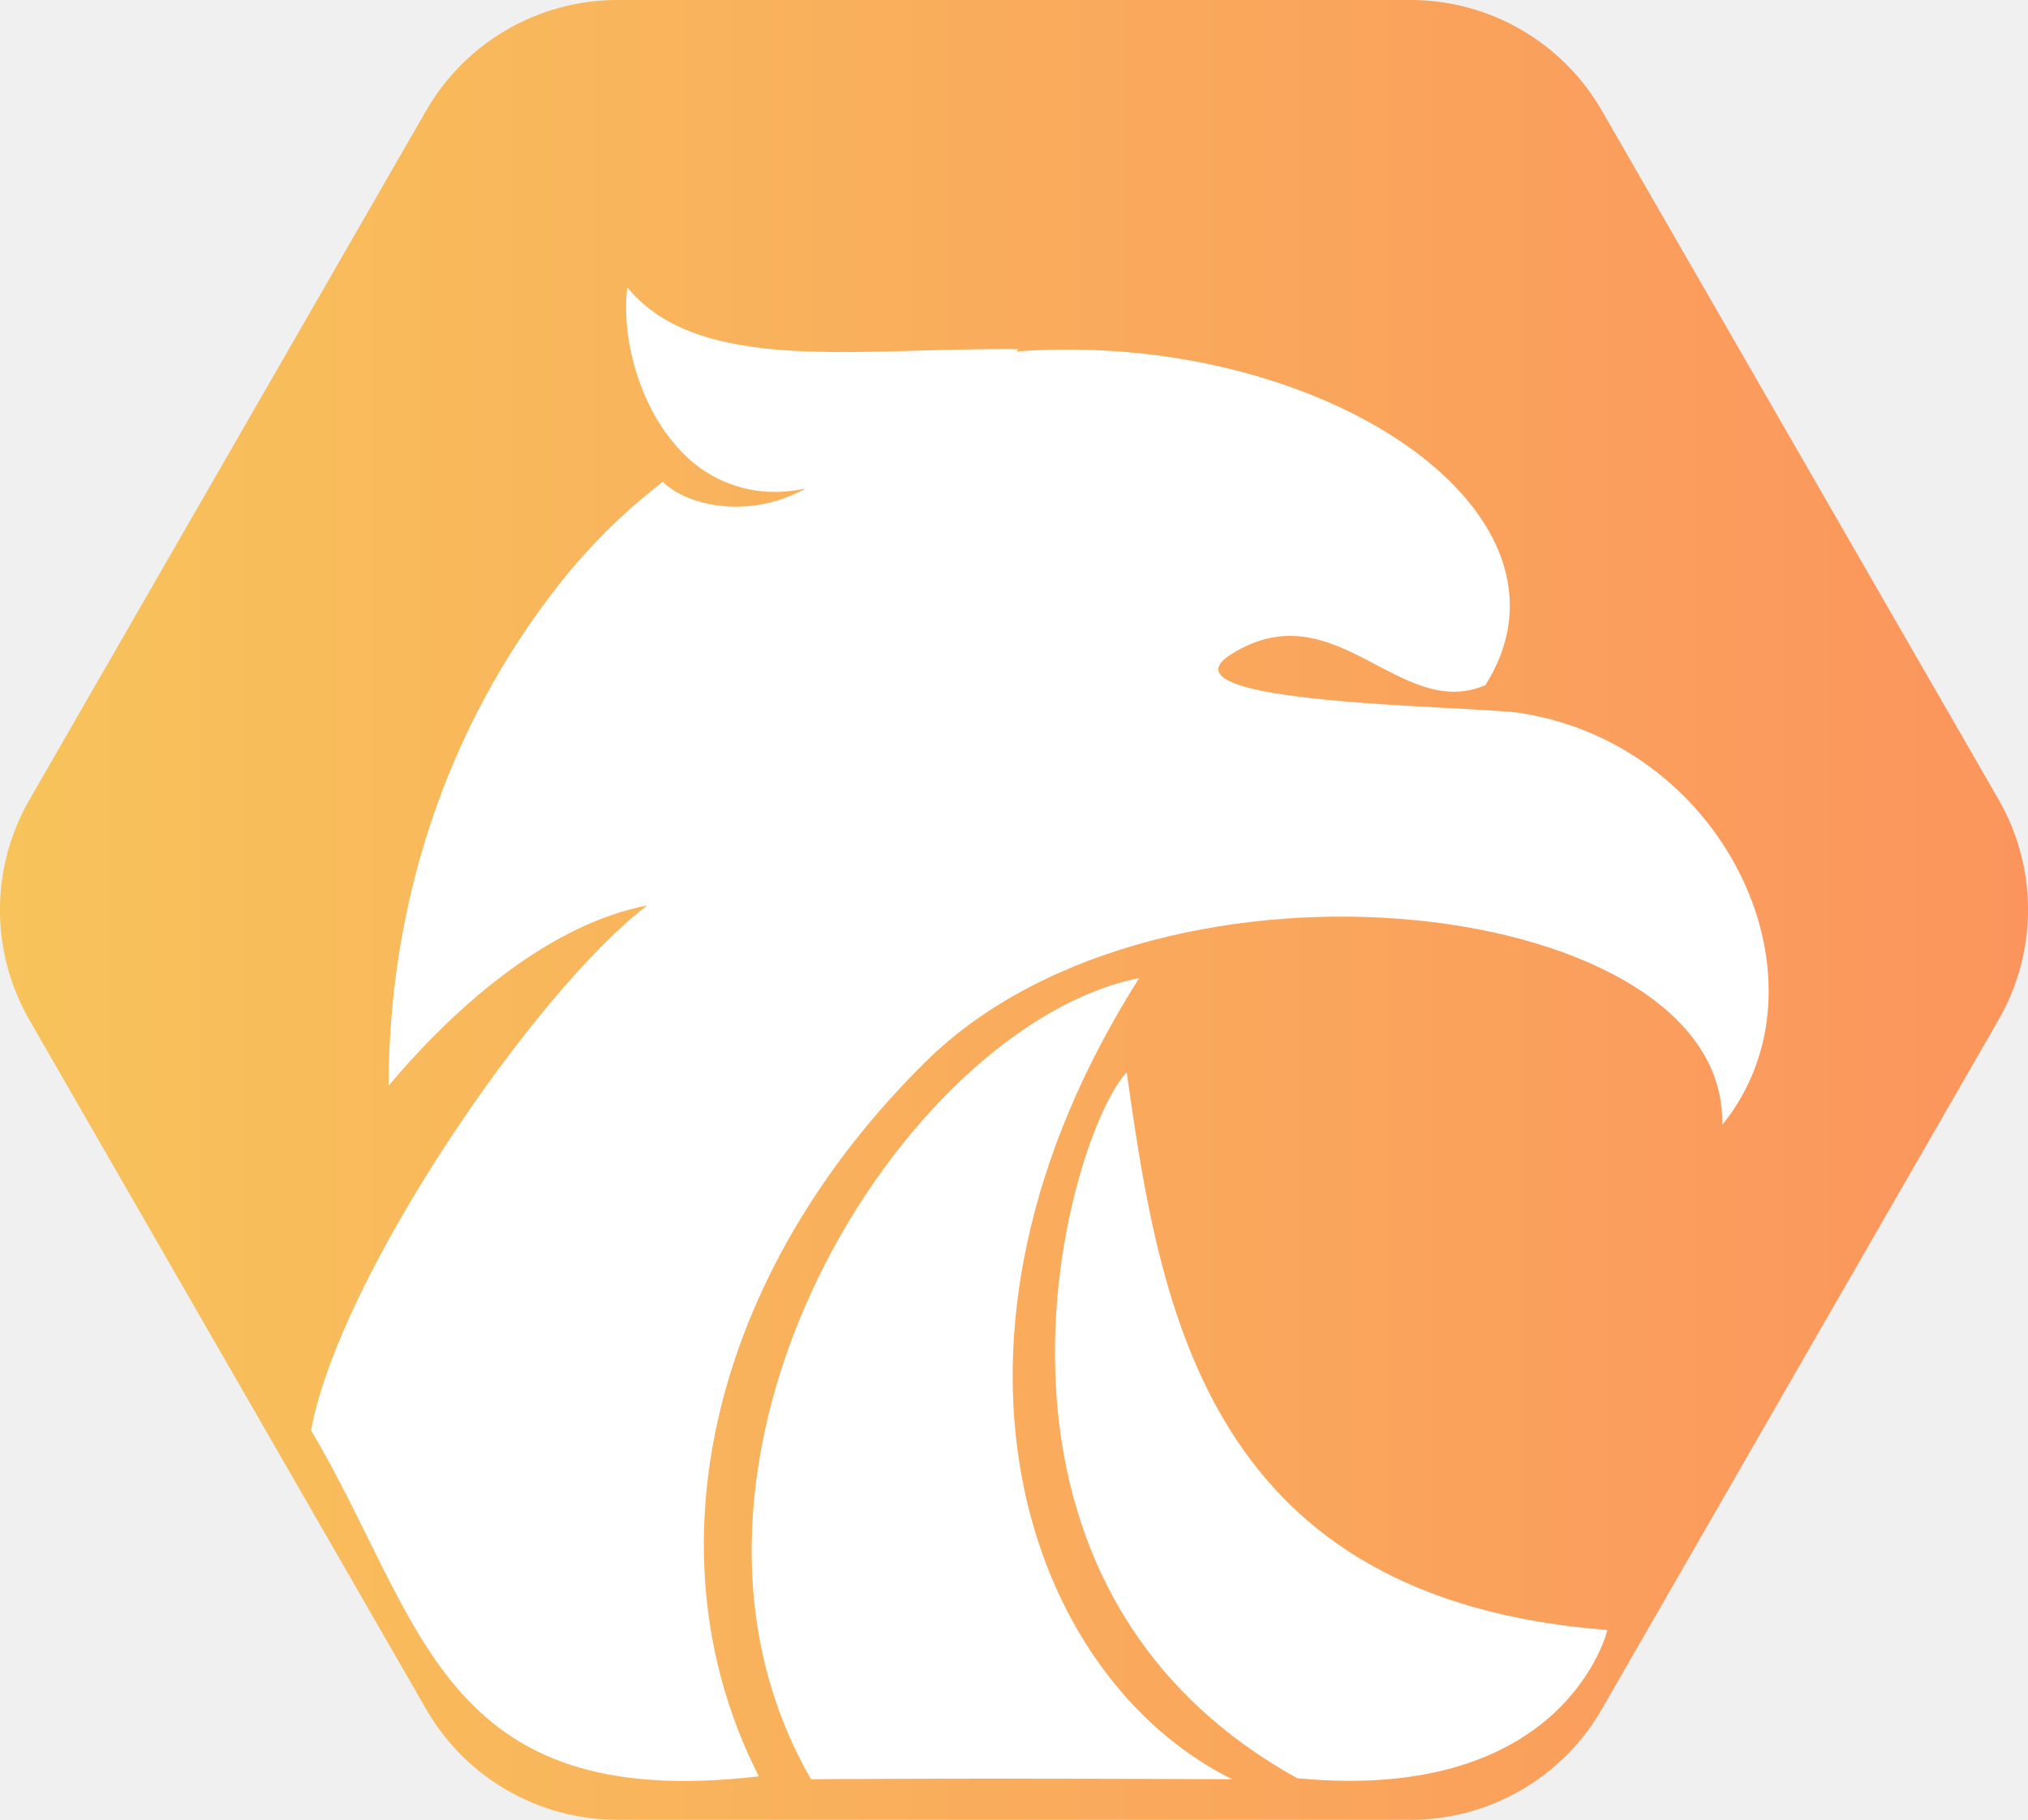
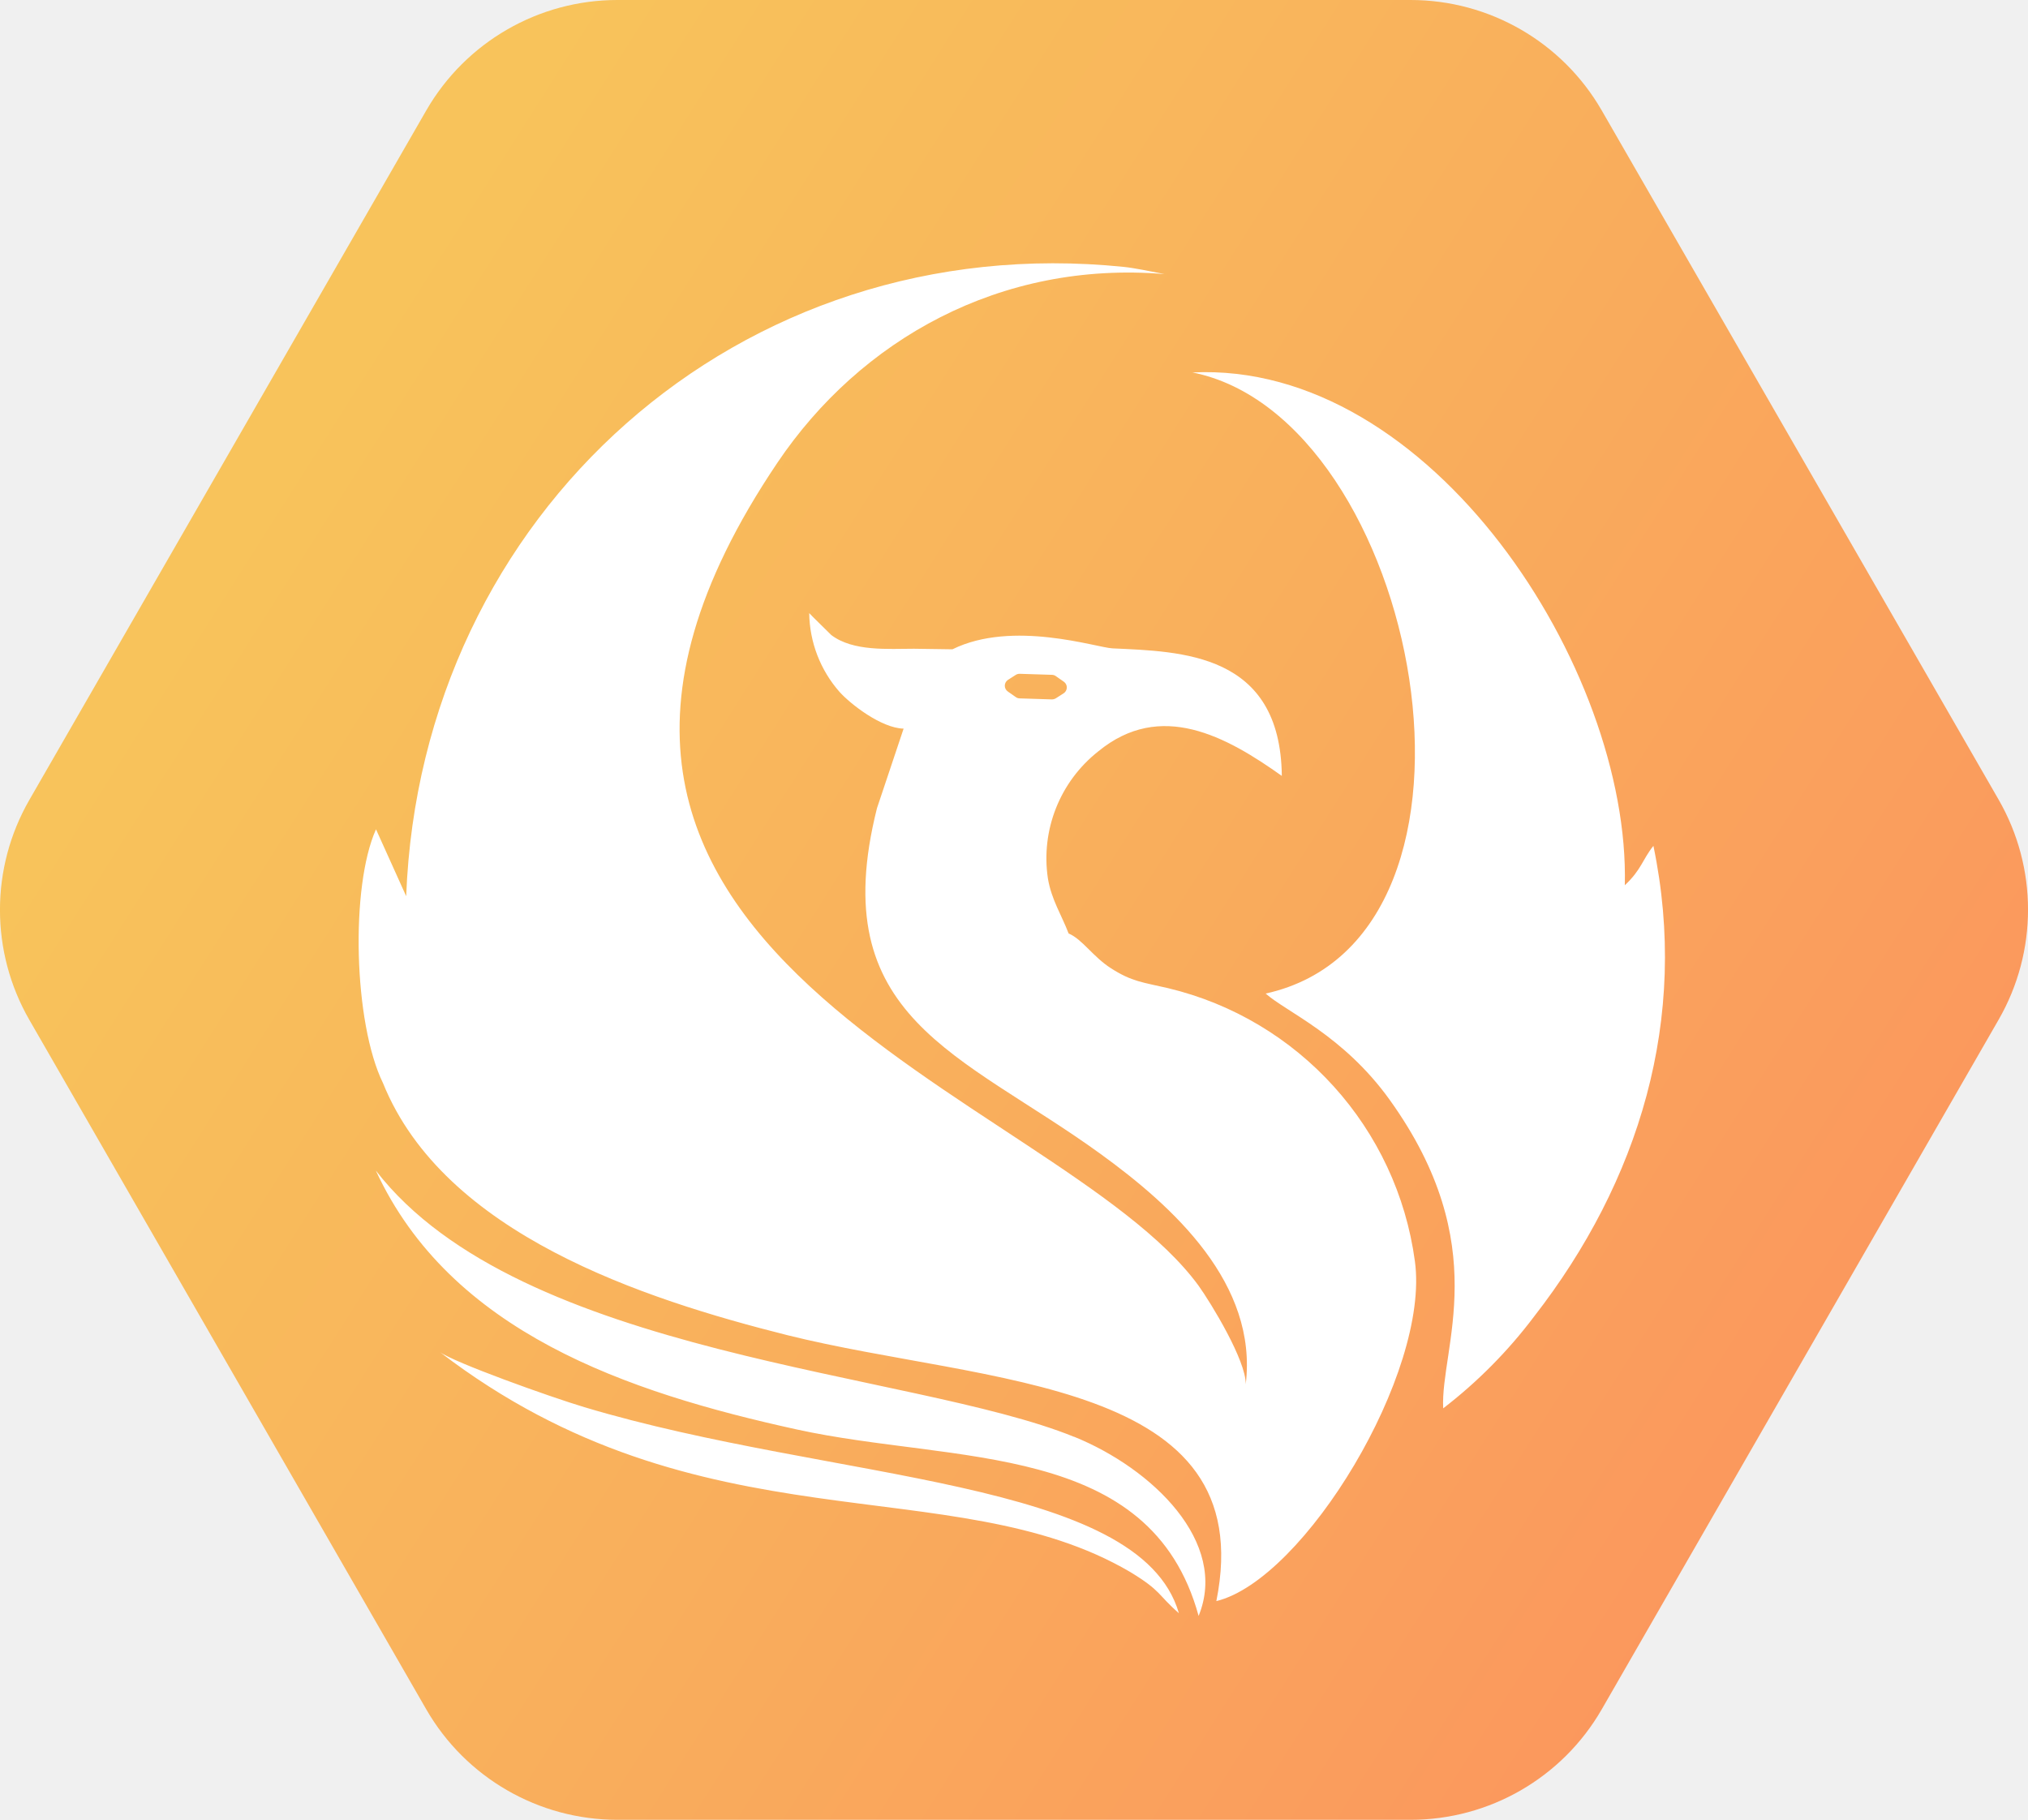
<svg xmlns="http://www.w3.org/2000/svg" viewBox="0 0 257.38 231">
  <defs>
-     <style>.cls-1{fill:url(#linear-gradient);}.cls-2{fill:#fff;}</style>
-     <linearGradient id="linear-gradient" y1="115.5" x2="257.38" y2="115.5" gradientUnits="userSpaceOnUse">
+     <style>.cls-1{fill:none;}.cls-2{fill:url(#linear-gradient);}.cls-3{clip-path:url(#clip-path);}.cls-4{fill:#fff;fill-rule:evenodd;}</style>
+     <linearGradient id="linear-gradient" x1="36.93" y1="57.29" x2="245.55" y2="189.63" gradientUnits="userSpaceOnUse">
      <stop offset="0" stop-color="#f8c35b" />
-       <stop offset="1" stop-color="#fb955d" />
+       <stop offset="0.48" stop-color="#f9ae5c" />
+       <stop offset="0.98" stop-color="#fb955d" />
    </linearGradient>
+     <clipPath id="clip-path">
+       <rect class="cls-1" x="45.45" y="33.43" width="165.86" height="171.68" />
+     </clipPath>
  </defs>
  <g id="Layer_2" data-name="Layer 2">
    <g id="Layer_1-2" data-name="Layer 1">
-       <g id="logo">
-         <g id="logo-icon">
-           <path id="icon-base" class="cls-1" d="M179,0a28,28,0,0,1,24.27,14l50.38,87.5a28,28,0,0,1,0,27.94L203.27,217A28,28,0,0,1,179,231H78.38a28,28,0,0,1-24.27-14L3.73,129.47a28,28,0,0,1,0-27.94L54.11,14A28,28,0,0,1,78.38,0Z" />
-           <g id="phenix">
-             <path id="phenix-3" class="cls-2" d="M144.58,124.15c-30,6-64.78,61.63-41.65,101.7,0,0,19.53-.17,53.44,0C130.06,212.76,115.37,170.16,144.58,124.15Z" />
-             <path id="phenix-2" class="cls-2" d="M143,136.11c-7.31,7.68-24.08,64.27,21.64,89.61C198.81,229,204,206.91,204,206.91,153.34,203,147.25,166.61,143,136.11Z" />
-             <path id="phenix-1" class="cls-2" d="M193.2,90.54c-6.07-1-47.51-1-36.82-7.57,13.13-8.12,21.25,8.67,32.14,4,13.84-22-21-45.22-59.52-42.36l.27-.29c-20-.24-40.44,3.36-49.65-7.83-.78,5.93,1.3,15,6.74,20.7a16.2,16.2,0,0,0,12.08,5.25,19.41,19.41,0,0,0,3.8-.43c-7.16,4-15.09,2.2-18.13-.86Q82.35,62.54,80.64,64a75.24,75.24,0,0,0-9.4,9.82c-15,18.9-21.87,41.53-21.92,64,9-10.72,20.78-20.56,32.83-22.89C67.82,125.83,43,162.17,39.48,181.58c14.25,23.91,16.21,48.65,56.83,43.9-14.35-28.13-6.26-63.69,21.25-90.79,30.13-29.68,101.89-20.7,101,8.12,14.6-18,.64-48.1-25.38-52.26Z" />
-           </g>
+       <g id="logo-icon">
+         <path id="icon-base" class="cls-2" d="M179,0a28,28,0,0,1,24.27,14l50.38,87.5a28,28,0,0,1,0,27.94L203.27,217A28,28,0,0,1,179,231H78.38a28,28,0,0,1-24.27-14L3.73,129.47a28,28,0,0,1,0-27.94L54.11,14A28,28,0,0,1,78.38,0Z" />
+         <g class="cls-3">
+           <path class="cls-4" d="M151.3,47.27c28.83,5.69,41.52,71.73,9.33,78.85,2.63,2.34,9.83,5.27,15.72,13.46,13.35,18.57,6.42,31.55,6.81,39.19a61,61,0,0,0,11.54-11.66C208,150,214.41,129.33,209.84,107.37c-1.41,1.76-1.5,3-3.63,5,.69-27.45-24.58-66.6-54.91-65.09m-15,135.1c-20.55-8.35-70.28-10.11-88.6-33.79,9.47,20.49,31.82,28.12,53.42,32.86,20.09,4.41,44.89,1.35,51,23.67,3.83-9.35-5.87-18.71-15.79-22.74m13.28,22.37c-5-17.16-43.86-16.66-75.45-26.13-4.53-1.36-16.55-5.68-18.34-7,33.11,25.39,65,14.62,87.63,27.93,4,2.43,3.44,2.85,6.16,5.22M162.68,98.49c-.17-15.65-12.78-15.78-21.51-16.19-2-.1-12.65-3.65-20.29.12L116,82.35c-3.28,0-7.72.37-10.5-1.74l-2.36-2.33c-.11-.11-.28-.31-.44-.45a15.44,15.44,0,0,0,3.85,10c1.39,1.55,5.31,4.6,8.13,4.66l-3.38,10.1c-6.71,26.67,10.68,31.07,28.34,43.86,9.32,6.75,20,16.52,18.46,29.26.05-3-4.39-10.28-6-12.53-18.09-24.71-95.66-41.77-53.44-104.44,10.52-15.62,28.3-25.68,49.13-23.95-1.85-.36-3.86-.78-5.16-.91-48.76-5-89.23,31.34-91.08,79.88l-3.83-8.49c-3.27,7.27-2.84,24.6.89,32.22,7.75,19.17,33.07,27.41,51.35,32,25.32,6.29,60.1,5.45,54.41,33.75,11.17-2.73,27.13-29,25.2-43.14a41.32,41.32,0,0,0-31.34-34.67c-3.17-.74-4.57-.81-7.23-2.52-2.29-1.46-3.63-3.68-5.38-4.42-.87-2.3-2.18-4.28-2.63-7a17.29,17.29,0,0,1,6.39-16.11c7.91-6.5,16.22-1.94,23.37,3.16M134.05,85.86l1,.7A.89.89,0,0,1,135,88l-1,.64a1,1,0,0,1-.5.14l-4.09-.13a.84.84,0,0,1-.5-.17l-1-.7a.89.89,0,0,1,0-1.47l1-.64a.9.9,0,0,1,.5-.14l4.1.13A.89.89,0,0,1,134.05,85.86Z" />
        </g>
      </g>
    </g>
  </g>
</svg>
